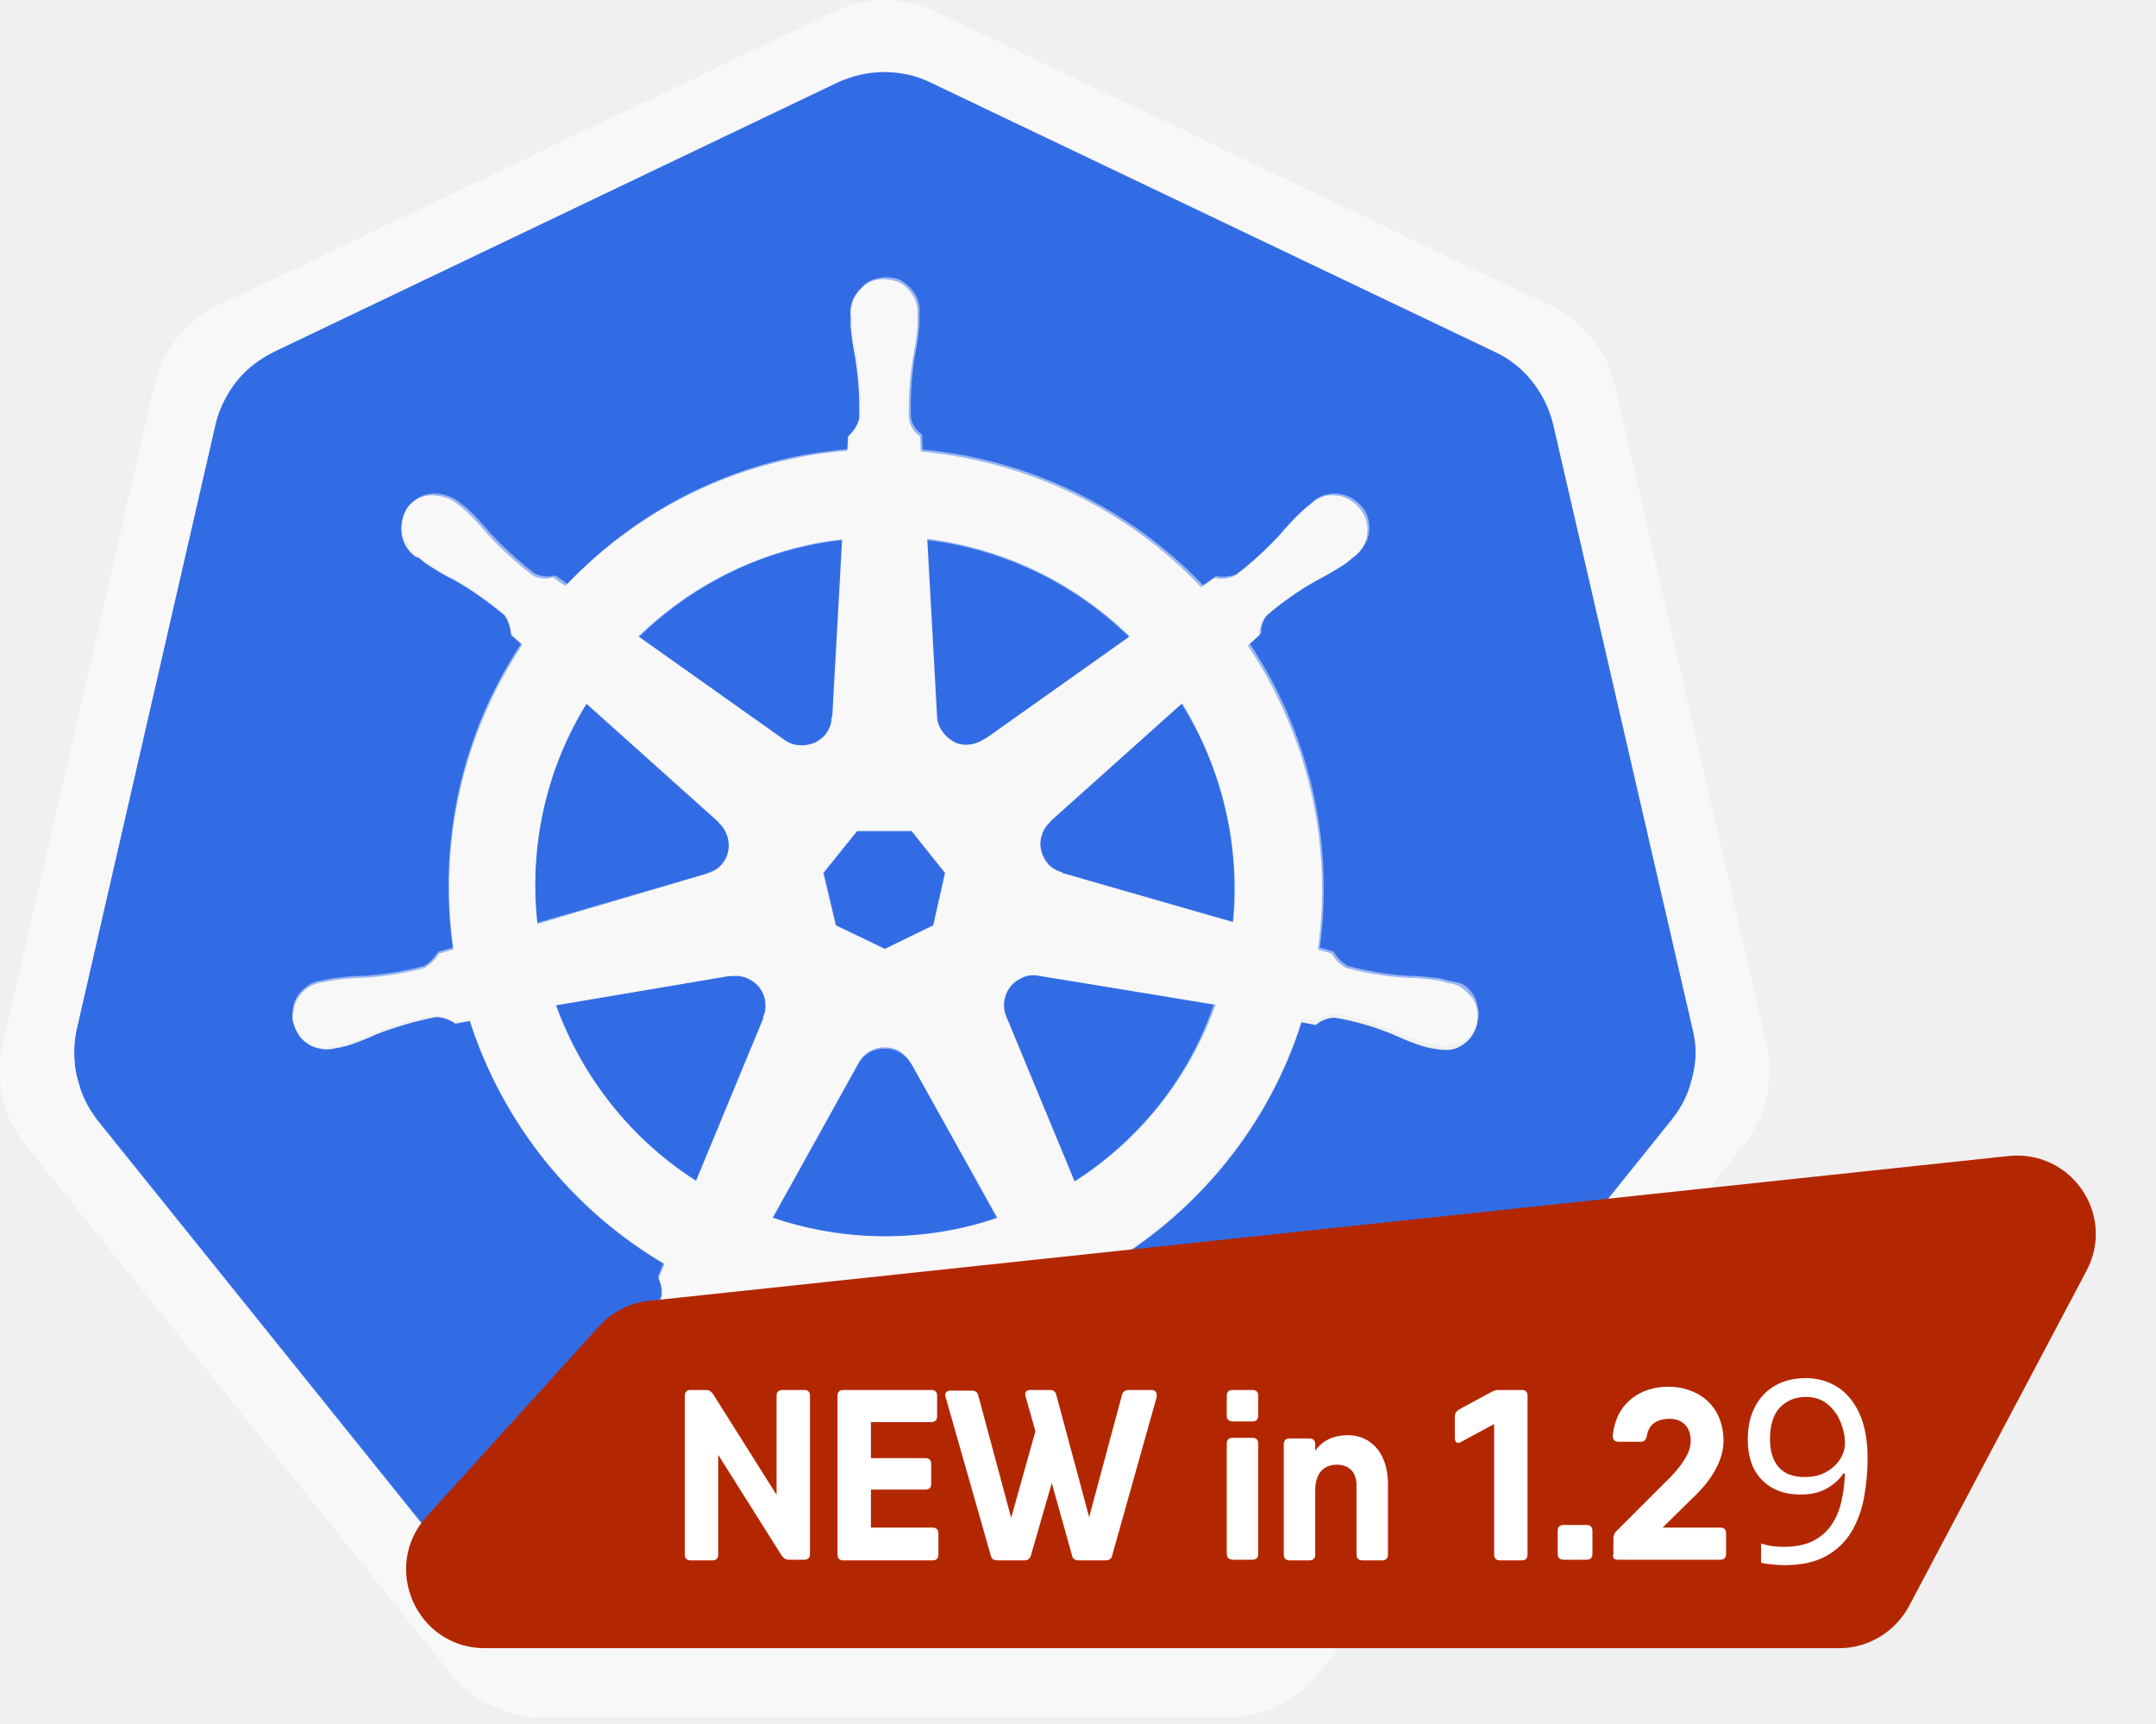
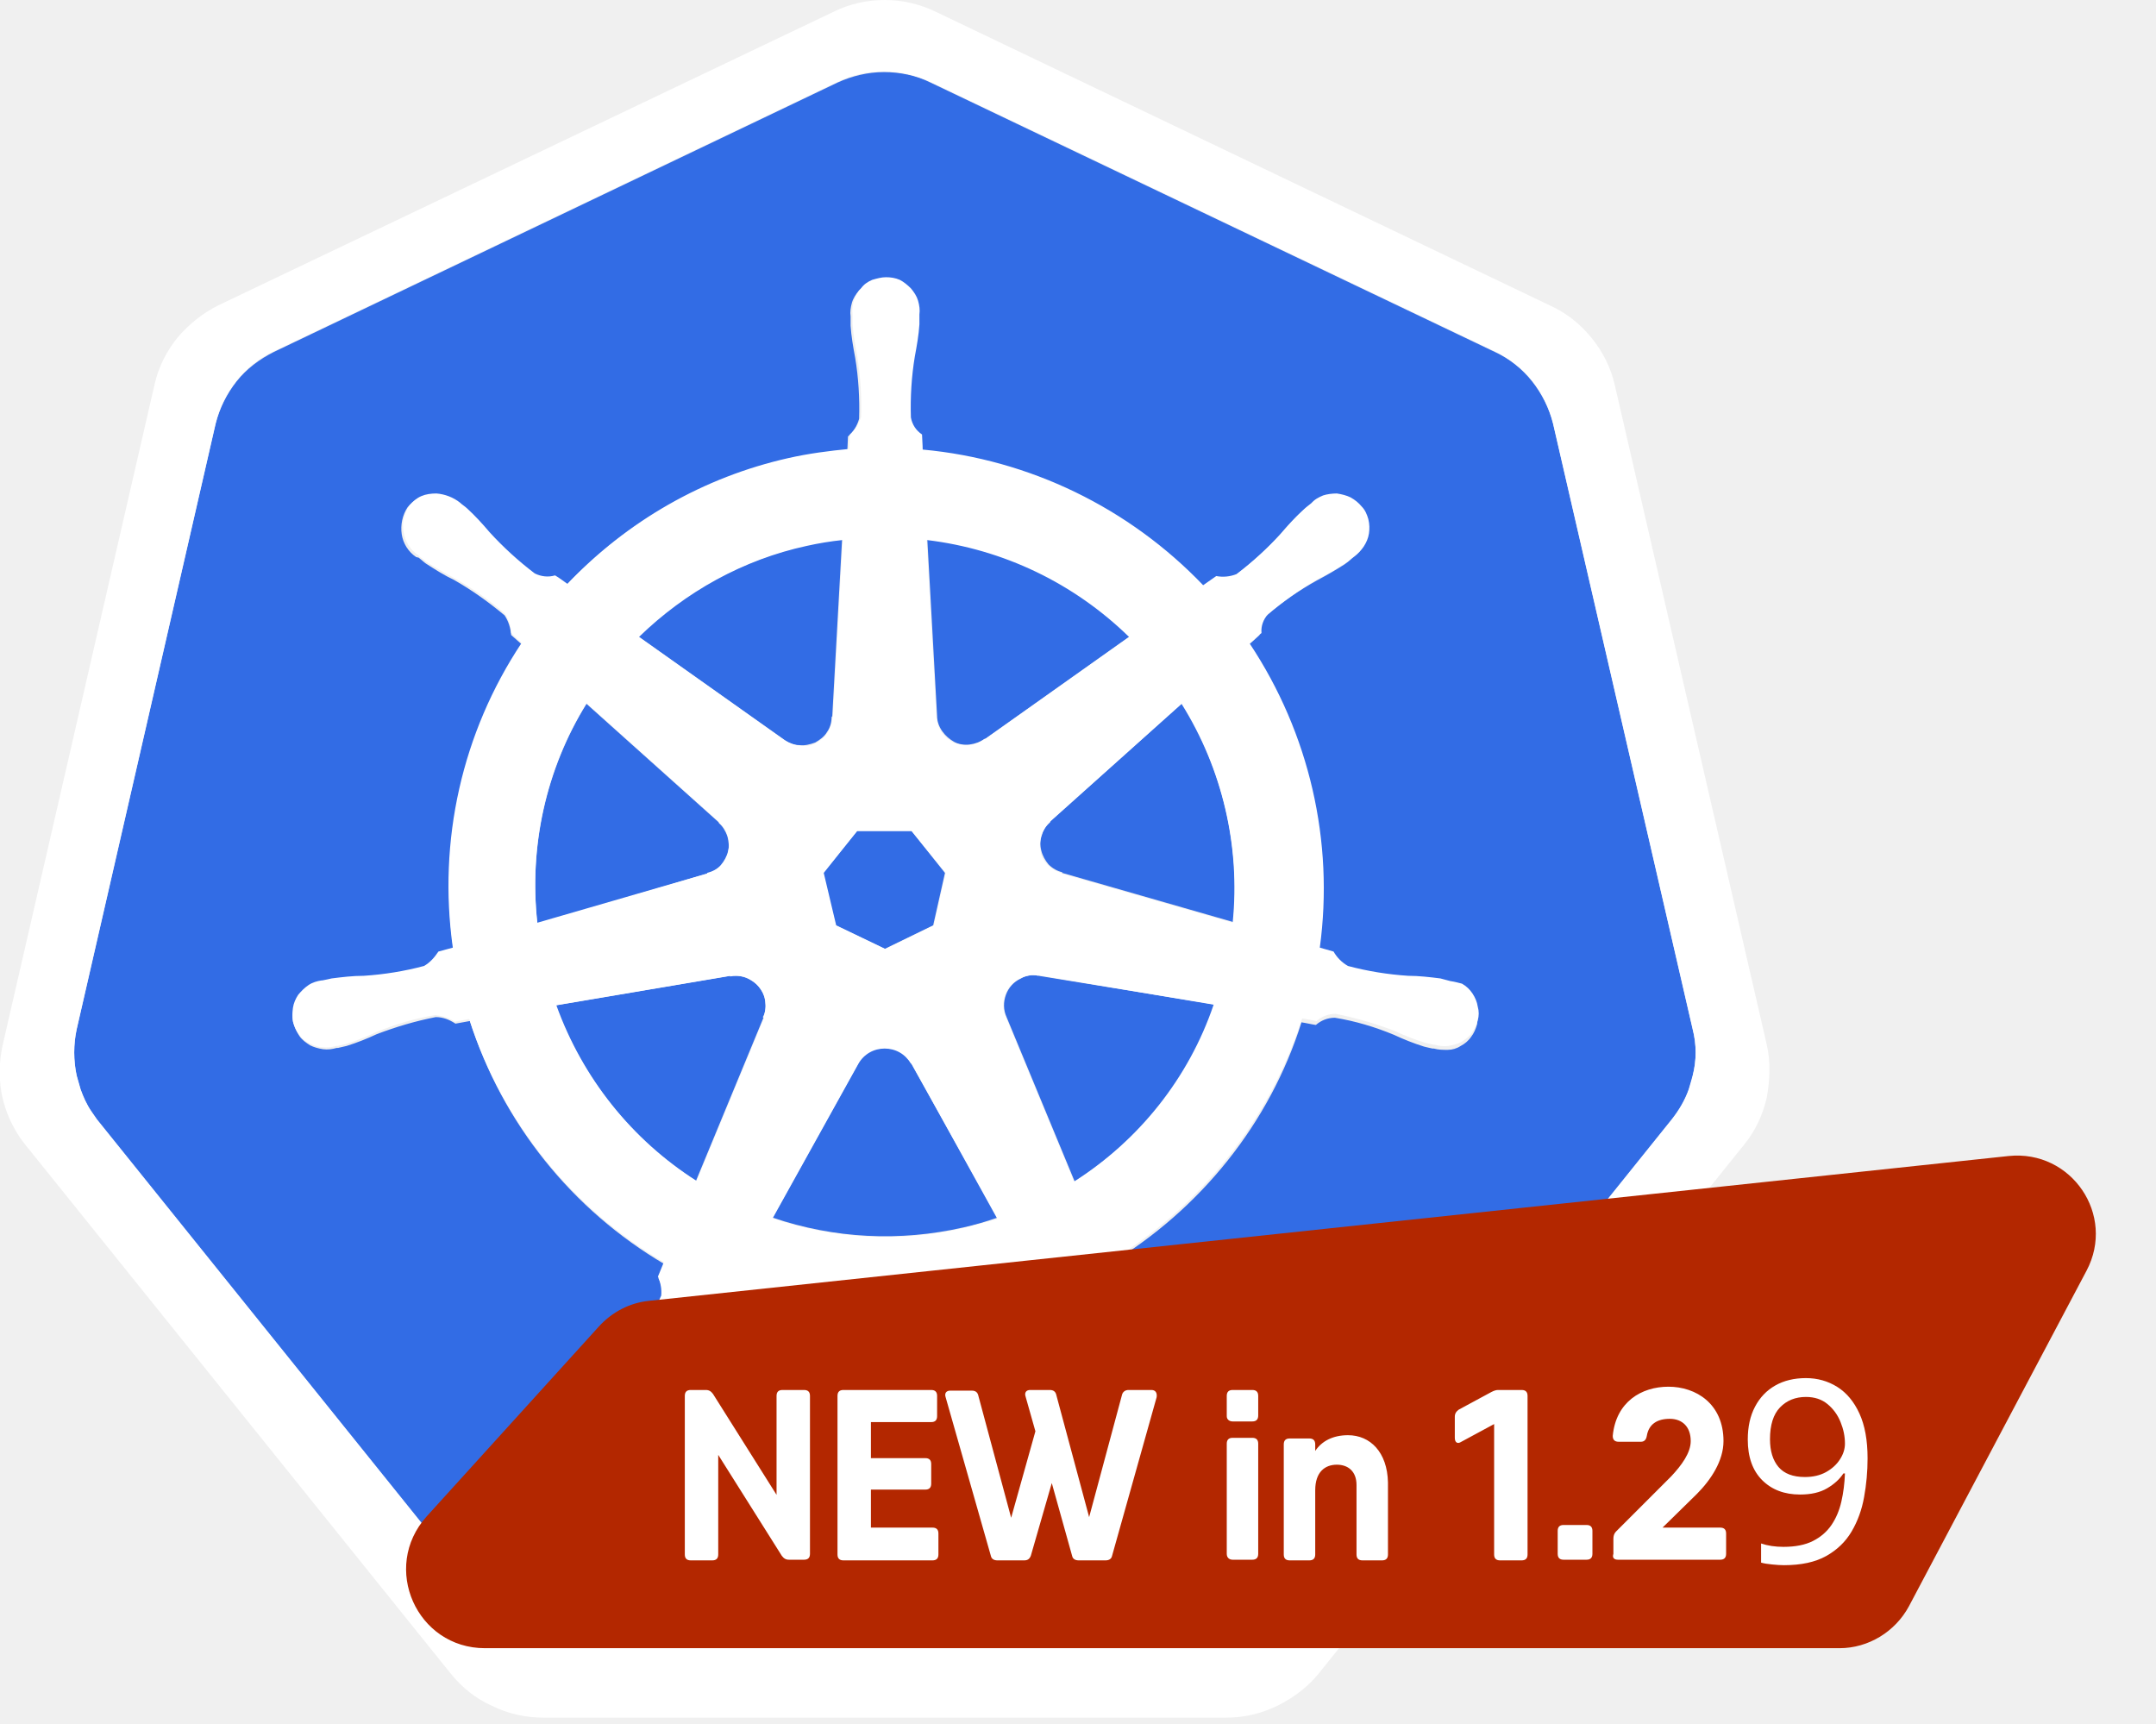
<svg xmlns="http://www.w3.org/2000/svg" version="1.1" id="Layer_1" x="0px" y="0px" viewBox="0 0 329 263" style="enable-background:new 0 0 329 263;" xml:space="preserve">
  <style type="text/css">
	.st0{fill:#326CE5;}
- 	.st1{fill:#FFFFFF;fill-opacity:0.5;}
+ 	.st1{fill:#FFFFFF;}
	.st2{fill:#B32700;}
- 	.st3{fill:#FFFFFF;}
- 	.st4{font-family:'QanelasSoft-Bold';}
- 	.st5{font-size:38.883px;}
+ 	.st3{font-family:'QanelasSoft-Bold';}
+ 	.st4{font-size:38.883px;}
</style>
  <path class="st0" d="M158.5,148.9c-0.3-0.1-0.7-0.1-1-0.1c-0.6,0-1.2,0.2-1.7,0.5c-1.1,0.5-1.9,1.4-2.3,2.5s-0.4,2.3,0.1,3.4l0,0  l10.4,25.1c10-6.4,17.5-15.8,21.5-27L158.5,148.9L158.5,148.9z M116.7,152.4c-0.2-1-0.8-1.9-1.6-2.5c-0.8-0.6-1.8-1-2.8-1  c-0.3,0-0.6,0-0.9,0.1l0-0.1l-26.6,4.5c4,11,11.5,20.5,21.4,26.8l10.3-24.9l-0.1-0.1C116.9,154.4,116.9,153.4,116.7,152.4  L116.7,152.4z M139,162.2c-0.4-0.7-1-1.3-1.7-1.8c-0.7-0.4-1.5-0.6-2.3-0.6c-0.8,0-1.6,0.2-2.3,0.6c-0.7,0.4-1.3,1-1.7,1.8h0  l-13.1,23.6c9.4,3.2,19.4,3.7,29.1,1.5c1.8-0.4,3.5-0.9,5.2-1.5L139,162.2L139,162.2z M180.4,107.3l-20.1,18l0,0.1  c-0.6,0.5-1.1,1.2-1.3,2c-0.3,0.8-0.3,1.6-0.1,2.4s0.6,1.5,1.1,2.1c0.6,0.6,1.3,1,2.1,1.2l0,0.1l26.1,7.5  C189.3,129.1,186.5,117.3,180.4,107.3L180.4,107.3z M143,109.3c0,0.8,0.3,1.6,0.8,2.3c0.5,0.7,1.1,1.2,1.8,1.6  c0.7,0.4,1.6,0.5,2.4,0.4c0.8-0.1,1.6-0.4,2.3-0.9l0.1,0l22-15.6c-8.4-8.2-19.2-13.4-30.9-14.9L143,109.3L143,109.3z M119.7,112.9  c0.7,0.5,1.4,0.8,2.3,0.8c0.8,0.1,1.6-0.1,2.4-0.4c0.7-0.4,1.4-0.9,1.8-1.6c0.5-0.7,0.7-1.5,0.7-2.3l0.1-0.1l1.5-27  c-1.8,0.2-3.7,0.5-5.5,0.9c-9.6,2.2-18.5,7-25.6,13.9L119.7,112.9L119.7,112.9z M107.9,133.3c0.8-0.2,1.5-0.6,2.1-1.2s1-1.3,1.1-2.1  c0.2-0.8,0.1-1.6-0.1-2.4c-0.3-0.8-0.7-1.5-1.3-2l0-0.1l-20.2-18.1c-6.2,10-8.8,21.9-7.5,33.6L107.9,133.3L107.9,133.3z   M127.5,141.2l7.5,3.6l7.4-3.6l1.8-8l-5.1-6.4h-8.3l-5.2,6.4L127.5,141.2z" />
  <path class="st0" d="M258.3,157.1l-21.3-92.4c-0.6-2.4-1.7-4.6-3.2-6.5c-1.5-1.9-3.5-3.5-5.7-4.5l-86.1-41.1  c-2.2-1.1-4.7-1.6-7.1-1.6c-2.5,0-4.9,0.6-7.1,1.6l-86,41.1c-2.2,1.1-4.2,2.6-5.7,4.5s-2.6,4.1-3.2,6.5l-21.2,92.4  c-0.5,2.3-0.5,4.8,0,7.1c0.2,0.7,0.4,1.4,0.6,2.1c0.4,1.2,1,2.3,1.6,3.3c0.3,0.4,0.6,0.9,0.9,1.3l59.6,74.1c0.3,0.3,0.5,0.6,0.8,0.9  c0.9,1,2,1.9,3.1,2.6c1.5,0.9,3,1.6,4.7,2c1.4,0.4,2.8,0.6,4.2,0.6h0.9l94.6,0c0.6,0,1.2,0,1.7-0.1c0.8-0.1,1.6-0.2,2.4-0.5  c0.6-0.1,1.1-0.3,1.7-0.5c0.4-0.2,0.9-0.3,1.3-0.5c0.6-0.3,1.2-0.6,1.8-1c1.5-0.9,2.8-2.1,4-3.5l1.8-2.3l57.7-71.8  c1.1-1.4,2-2.9,2.6-4.6c0.2-0.7,0.5-1.4,0.6-2.1C258.9,161.8,258.9,159.4,258.3,157.1L258.3,157.1z M169.1,193  c0.2,0.7,0.5,1.4,0.9,2.1c-0.5,0.9-0.7,2-0.4,3c1.3,2.9,2.8,5.6,4.6,8.2c1,1.3,1.9,2.7,2.8,4.1c0.2,0.4,0.5,1,0.7,1.4  c0.4,0.6,0.6,1.3,0.7,2s0,1.4-0.2,2.1c-0.2,0.7-0.6,1.3-1,1.9c-0.5,0.5-1.1,1-1.7,1.3c-0.7,0.3-1.4,0.5-2.1,0.5  c-0.7,0-1.4-0.1-2.1-0.4c-0.7-0.3-1.3-0.7-1.8-1.2c-0.5-0.5-0.9-1.1-1.1-1.8c-0.2-0.4-0.5-0.9-0.6-1.3c-0.6-1.5-1.1-3.1-1.5-4.7  c-0.9-3-2.1-5.9-3.5-8.7c-0.6-0.9-1.6-1.4-2.6-1.6c-0.2-0.3-0.8-1.4-1.1-2c-15.3,5.8-32.2,5.8-47.5-0.1l-1.2,2.1  c-0.8,0.1-1.6,0.5-2.2,1.1c-1.8,2.9-3.1,6-4,9.3c-0.4,1.6-0.9,3.2-1.5,4.7c-0.2,0.4-0.4,0.9-0.6,1.3v0l0,0c-0.2,0.7-0.6,1.3-1.1,1.8  c-0.5,0.5-1.1,0.9-1.8,1.2c-0.7,0.3-1.4,0.4-2.1,0.4c-0.7,0-1.4-0.2-2.1-0.5c-0.7-0.3-1.2-0.8-1.7-1.3c-0.5-0.5-0.8-1.2-1-1.9  c-0.2-0.7-0.3-1.4-0.2-2.1s0.3-1.4,0.7-2c0.2-0.4,0.5-1,0.7-1.4c0.8-1.4,1.8-2.8,2.8-4.1c1.8-2.6,3.4-5.4,4.7-8.4c0.1-1,0-2-0.5-2.9  l0.9-2.2c-14.1-8.3-24.7-21.5-29.7-37.1l-2.2,0.4c-0.9-0.6-1.9-1-3-1c-3.1,0.6-6.1,1.5-9,2.6c-1.5,0.7-3,1.3-4.6,1.8  c-0.4,0.1-0.9,0.2-1.3,0.3c0,0-0.1,0-0.1,0c0,0-0.1,0-0.1,0c-0.7,0.2-1.4,0.3-2.1,0.2c-0.7-0.1-1.4-0.3-2-0.6  c-0.6-0.4-1.2-0.8-1.6-1.4c-0.4-0.6-0.7-1.2-0.9-1.9c-0.2-0.7-0.2-1.4,0-2.1c0.1-0.7,0.4-1.4,0.8-2c0.4-0.6,0.9-1.1,1.6-1.5  c0.6-0.4,1.3-0.6,2-0.7l0.1,0l0,0c0.4-0.1,1-0.2,1.4-0.3c1.6-0.2,3.3-0.4,4.9-0.4c3.1-0.2,6.2-0.7,9.2-1.5c0.9-0.6,1.7-1.3,2.2-2.2  l2.2-0.6c-2.3-16.3,1.4-32.8,10.5-46.5l-1.7-1.5c-0.1-1.1-0.4-2.1-1-3c-2.4-2-4.9-3.8-7.7-5.4c-1.5-0.7-2.9-1.6-4.3-2.5  c-0.3-0.2-0.7-0.6-1.1-0.9L63.5,85c-1.2-0.8-2-2.1-2.2-3.5c-0.2-1.4,0.1-2.9,0.9-4.1c0.5-0.6,1.1-1.1,1.8-1.4  c0.7-0.3,1.5-0.5,2.3-0.4c1.3,0.1,2.6,0.5,3.6,1.4c0.4,0.3,0.8,0.6,1.1,0.9c1.2,1.1,2.3,2.3,3.4,3.6c2.1,2.3,4.4,4.4,6.9,6.3  c0.9,0.5,2,0.6,3.1,0.3c0.6,0.4,1.2,0.9,1.9,1.3c9.1-9.6,20.8-16.3,33.7-19.2c3.1-0.7,6.2-1.2,9.3-1.4l0.1-2.2  c0.8-0.7,1.4-1.6,1.7-2.7c0.1-3.1-0.1-6.3-0.6-9.3c-0.3-1.6-0.6-3.3-0.7-4.9c0-0.4,0-0.9,0-1.3c0,0,0-0.1,0-0.1  c-0.1-0.7,0-1.4,0.2-2.1c0.2-0.7,0.6-1.3,1.1-1.9c0.5-0.5,1.1-1,1.7-1.3c0.7-0.3,1.4-0.4,2.1-0.4c0.7,0,1.4,0.2,2.1,0.4  c0.7,0.3,1.3,0.7,1.7,1.3c0.5,0.5,0.9,1.2,1.1,1.9c0.2,0.7,0.3,1.4,0.2,2.1c0,0.5,0,1,0,1.5c-0.1,1.6-0.4,3.3-0.7,4.9  c-0.5,3.1-0.7,6.2-0.6,9.3c0.2,1,0.8,2,1.7,2.6c0,0.4,0.1,1.6,0.1,2.3c16.3,1.5,31.5,8.8,42.8,20.7l2-1.4c1.1,0.2,2.1,0.1,3.1-0.3  c2.5-1.9,4.8-4,6.9-6.3c1.1-1.3,2.2-2.5,3.4-3.6c0.3-0.3,0.8-0.6,1.1-0.9c0.5-0.5,1.1-0.9,1.8-1.2c0.7-0.3,1.4-0.4,2.1-0.3  c0.7,0,1.4,0.2,2.1,0.6c0.6,0.3,1.2,0.8,1.7,1.4c0.5,0.6,0.8,1.2,1,1.9c0.2,0.7,0.2,1.4,0.1,2.2c-0.1,0.7-0.4,1.4-0.8,2  c-0.4,0.6-0.9,1.1-1.5,1.5c-0.3,0.3-0.8,0.7-1.1,0.9c-1.4,0.9-2.8,1.7-4.3,2.5c-2.7,1.5-5.3,3.3-7.7,5.4c-0.7,0.8-1,1.9-1,2.9  c-0.3,0.3-1.3,1.2-1.8,1.6c9.1,13.6,13,30.1,10.7,46.4l2.1,0.6c0.5,0.9,1.3,1.7,2.2,2.2c3,0.8,6.1,1.3,9.2,1.5  c1.7,0,3.3,0.2,4.9,0.4c0.4,0.1,1.1,0.3,1.5,0.4c0.7,0.1,1.4,0.3,2,0.7c0.6,0.4,1.1,0.9,1.6,1.5s0.7,1.3,0.8,2  c0.1,0.7,0.1,1.4,0,2.1c-0.2,0.7-0.5,1.4-0.9,1.9c-0.4,0.6-1,1.1-1.6,1.4c-0.6,0.4-1.3,0.6-2,0.6s-1.4,0-2.1-0.2l-0.1,0  c0,0-0.1,0-0.1,0c-0.4-0.1-1-0.2-1.3-0.3c-1.6-0.5-3.1-1.1-4.6-1.8c-2.9-1.2-5.9-2.1-9-2.6c-1.1,0-2.1,0.4-2.9,1.1  c-0.7-0.1-1.5-0.3-2.2-0.4C193.8,171.3,183.2,184.6,169.1,193L169.1,193z" />
  <path class="st1" d="M269.6,159.4L246.4,58.7c-0.6-2.6-1.8-5-3.5-7.1c-1.7-2.1-3.8-3.8-6.2-4.9L142.8,1.8C140.3,0.6,137.7,0,135,0  c-2.7,0-5.4,0.6-7.8,1.8L33.3,46.6c-2.4,1.2-4.5,2.9-6.2,4.9c-1.7,2.1-2.9,4.5-3.5,7.1L0.4,159.5c-0.5,2.3-0.6,4.7-0.2,7.1  c0.4,2.3,1.3,4.6,2.6,6.6c0.3,0.5,0.7,1,1,1.4l65,80.8c1.7,2.1,3.8,3.8,6.3,4.9c2.4,1.2,5.1,1.8,7.8,1.8l104.2,0  c2.7,0,5.3-0.6,7.8-1.8c2.4-1.2,4.6-2.8,6.3-4.9l65-80.8c1.7-2.1,2.8-4.5,3.4-7.1C270.1,164.7,270.2,162,269.6,159.4L269.6,159.4z   M258.3,164.1c-0.2,0.7-0.4,1.4-0.6,2.1c-0.6,1.7-1.5,3.2-2.6,4.6l-57.7,71.8l-1.8,2.3c-1.1,1.4-2.5,2.6-4,3.5  c-0.6,0.4-1.2,0.7-1.8,1c-0.4,0.2-0.8,0.4-1.3,0.5c-0.6,0.2-1.1,0.4-1.7,0.5c-0.8,0.2-1.6,0.4-2.4,0.5c-0.6,0.1-1.1,0.1-1.7,0.1  l-94.6,0h-0.9c-1.4,0-2.8-0.2-4.2-0.6c-1.7-0.4-3.2-1.1-4.7-2c-1.2-0.7-2.2-1.6-3.1-2.6c-0.3-0.3-0.6-0.6-0.8-0.9l-59.6-74.1  c-0.3-0.4-0.6-0.9-0.9-1.3c-0.7-1-1.2-2.2-1.6-3.3c-0.2-0.7-0.4-1.4-0.6-2.1c-0.5-2.3-0.5-4.8,0-7.1l21.2-92.4  c0.6-2.4,1.7-4.6,3.2-6.5c1.5-1.9,3.5-3.5,5.7-4.5l86-41.1c2.2-1.1,4.7-1.6,7.1-1.6c2.5,0,4.9,0.6,7.1,1.6l86.1,41.1  c2.2,1.1,4.2,2.6,5.7,4.5c1.5,1.9,2.6,4.1,3.2,6.5l21.3,92.4C258.9,159.4,258.9,161.8,258.3,164.1L258.3,164.1z" />
  <path class="st1" d="M221.3,149.7c-0.4-0.1-1.1-0.3-1.5-0.4c-1.6-0.2-3.3-0.4-4.9-0.4c-3.1-0.2-6.2-0.7-9.2-1.5  c-0.9-0.5-1.7-1.3-2.2-2.2l-2.1-0.6c2.2-16.2-1.6-32.7-10.7-46.4c0.5-0.5,1.5-1.4,1.8-1.6c-0.1-1.1,0.3-2.1,1-2.9  c2.4-2,4.9-3.8,7.7-5.4c1.5-0.7,2.9-1.6,4.3-2.5c0.3-0.2,0.8-0.6,1.1-0.9c0.6-0.4,1.1-0.9,1.5-1.5c0.4-0.6,0.7-1.3,0.8-2  c0.1-0.7,0.1-1.4-0.1-2.2c-0.2-0.7-0.5-1.4-1-1.9c-0.5-0.6-1-1-1.7-1.4c-0.6-0.3-1.4-0.5-2.1-0.6c-0.7,0-1.5,0.1-2.1,0.3  c-0.7,0.3-1.3,0.6-1.8,1.2c-0.4,0.3-0.8,0.6-1.1,0.9c-1.2,1.1-2.3,2.3-3.4,3.6c-2.1,2.3-4.4,4.4-6.9,6.3c-1,0.4-2.1,0.5-3.1,0.3  l-2,1.4c-11.3-11.8-26.5-19.2-42.8-20.7c0-0.7-0.1-1.9-0.1-2.3c-0.9-0.6-1.5-1.5-1.7-2.6c-0.1-3.1,0.1-6.3,0.6-9.3  c0.3-1.6,0.6-3.3,0.7-4.9c0-0.4,0-1,0-1.5c0.1-0.7,0-1.4-0.2-2.1c-0.2-0.7-0.6-1.3-1.1-1.9c-0.5-0.5-1.1-1-1.7-1.3  c-0.7-0.3-1.4-0.4-2.1-0.4c-0.7,0-1.4,0.2-2.1,0.4c-0.7,0.3-1.3,0.7-1.7,1.3c-0.5,0.5-0.9,1.2-1.1,1.9c-0.2,0.7-0.3,1.4-0.2,2.1  c0,0,0,0.1,0,0.1c0,0.4,0,0.9,0,1.3c0.1,1.6,0.4,3.3,0.7,4.9c0.5,3.1,0.7,6.2,0.6,9.3c-0.3,1-0.9,2-1.7,2.7l-0.1,2.2  c-3.1,0.3-6.2,0.7-9.3,1.4c-12.9,2.9-24.6,9.6-33.7,19.2c-0.6-0.4-1.2-0.9-1.9-1.3c-1,0.3-2.1,0.2-3.1-0.3c-2.5-1.9-4.8-4-6.9-6.3  c-1.1-1.3-2.2-2.5-3.4-3.6c-0.3-0.3-0.8-0.6-1.1-0.9c-1-0.8-2.3-1.3-3.6-1.4c-0.8,0-1.6,0.1-2.3,0.4c-0.7,0.3-1.3,0.8-1.8,1.4  c-0.8,1.2-1.2,2.6-0.9,4.1c0.2,1.4,1,2.7,2.2,3.5l0.1,0.1c0.3,0.3,0.8,0.6,1.1,0.9c1.4,0.9,2.8,1.7,4.3,2.5c2.7,1.5,5.3,3.3,7.7,5.4  c0.6,0.9,1,1.9,1,3l1.6,1.5c-9.1,13.7-12.8,30.2-10.5,46.5l-2.2,0.6c-0.6,0.9-1.3,1.7-2.2,2.2c-3,0.8-6.1,1.3-9.2,1.5  c-1.7,0-3.3,0.2-4.9,0.4c-0.4,0.1-0.9,0.2-1.4,0.3l0,0l-0.1,0c-0.7,0.1-1.4,0.3-2,0.7c-0.6,0.4-1.1,0.9-1.6,1.5  c-0.4,0.6-0.7,1.3-0.8,2c-0.1,0.7-0.1,1.4,0,2.1c0.2,0.7,0.5,1.4,0.9,1.9c0.4,0.6,1,1.1,1.6,1.4s1.3,0.6,2,0.6  c0.7,0.1,1.4,0,2.1-0.2l0.1,0c0,0,0.1,0,0.1,0c0.4-0.1,1-0.2,1.3-0.3c1.6-0.5,3.1-1.1,4.6-1.8c2.9-1.2,5.9-2.1,9-2.6  c1.1,0.1,2.1,0.4,3,1l2.2-0.4c5,15.6,15.6,28.8,29.7,37.1l-0.9,2.2c0.4,0.9,0.6,1.9,0.5,2.9c-1.3,2.9-2.8,5.7-4.7,8.4  c-1,1.3-1.9,2.7-2.8,4.1c-0.2,0.4-0.5,1-0.7,1.4c-0.4,0.6-0.6,1.3-0.7,2c-0.1,0.7,0,1.4,0.2,2.1c0.2,0.7,0.6,1.3,1,1.9  c0.5,0.5,1.1,1,1.7,1.3c0.7,0.3,1.4,0.5,2.1,0.5c0.7,0,1.4-0.1,2.1-0.4c0.7-0.3,1.3-0.7,1.8-1.2c0.5-0.5,0.9-1.1,1.1-1.8l0,0v0  c0.2-0.4,0.5-0.9,0.6-1.3c0.6-1.5,1.1-3.1,1.5-4.7c0.9-3.3,2.2-6.4,4-9.3c0.6-0.6,1.4-1,2.2-1.1l1.2-2.1c15.3,5.9,32.2,5.9,47.5,0.1  c0.3,0.6,0.9,1.7,1.1,2c1.1,0.2,2,0.7,2.6,1.6c1.5,2.8,2.6,5.7,3.5,8.7c0.4,1.6,0.9,3.2,1.5,4.7c0.2,0.4,0.4,0.9,0.6,1.3  c0.2,0.7,0.6,1.3,1.1,1.8s1.1,0.9,1.8,1.2c0.7,0.3,1.4,0.4,2.1,0.4c0.7,0,1.4-0.2,2.1-0.5c0.7-0.3,1.2-0.8,1.7-1.3  c0.5-0.5,0.8-1.2,1-1.9c0.2-0.7,0.3-1.4,0.2-2.1c-0.1-0.7-0.3-1.4-0.7-2c-0.2-0.4-0.5-1-0.7-1.4c-0.8-1.4-1.8-2.8-2.8-4.1  c-1.8-2.6-3.3-5.3-4.6-8.2c-0.3-1-0.1-2.1,0.4-3c-0.3-0.7-0.6-1.4-0.9-2.1c14.1-8.4,24.7-21.7,29.7-37.3c0.7,0.1,1.8,0.3,2.2,0.4  c0.8-0.7,1.8-1.1,2.9-1.1c3.1,0.6,6.1,1.5,9,2.6c1.5,0.7,3,1.3,4.6,1.8c0.4,0.1,0.9,0.2,1.3,0.3c0,0,0.1,0,0.1,0l0.1,0  c0.7,0.2,1.4,0.3,2.1,0.2c0.7-0.1,1.4-0.3,2-0.6c0.6-0.4,1.2-0.8,1.6-1.4c0.4-0.6,0.7-1.2,0.9-1.9c0.2-0.7,0.2-1.4,0-2.1  c-0.1-0.7-0.4-1.4-0.8-2c-0.4-0.6-0.9-1.1-1.6-1.5C222.7,150,222,149.8,221.3,149.7L221.3,149.7z M172.3,97.2l-22,15.6l-0.1,0  c-0.7,0.5-1.4,0.8-2.3,0.9c-0.8,0.1-1.6-0.1-2.4-0.4c-0.7-0.4-1.4-0.9-1.8-1.6c-0.5-0.7-0.7-1.5-0.8-2.3l0,0l-1.5-27  C153.1,83.8,163.9,89,172.3,97.2L172.3,97.2z M130.8,126.8h8.3l5.2,6.4l-1.8,8l-7.4,3.6l-7.5-3.6l-1.9-8L130.8,126.8z M123.1,83.3  c1.8-0.4,3.6-0.7,5.5-0.9l-1.5,27l-0.1,0.1c0,0.8-0.3,1.6-0.7,2.3c-0.5,0.7-1.1,1.2-1.8,1.6c-0.7,0.4-1.6,0.5-2.4,0.4  c-0.8-0.1-1.6-0.4-2.3-0.8l0,0L97.5,97.2C104.6,90.3,113.4,85.4,123.1,83.3L123.1,83.3z M89.5,107.3l20.2,18.1l0,0.1  c0.6,0.5,1.1,1.2,1.3,2c0.3,0.8,0.3,1.6,0.1,2.4s-0.6,1.5-1.1,2.1s-1.3,1-2.1,1.2l0,0.1l-25.9,7.5C80.7,129.1,83.3,117.3,89.5,107.3  L89.5,107.3z M116.6,155.3l-10.3,24.9c-9.9-6.3-17.4-15.7-21.4-26.8l26.6-4.5l0,0.1c0.3-0.1,0.6-0.1,0.9-0.1c0.7,0,1.5,0.2,2.1,0.6  c0.7,0.4,1.2,0.9,1.6,1.5c0.4,0.6,0.7,1.3,0.7,2.1c0.1,0.7-0.1,1.5-0.3,2.2L116.6,155.3z M147,187.4c-9.6,2.2-19.7,1.7-29.1-1.5  l13.1-23.6h0c0.4-0.7,1-1.3,1.7-1.7c0.7-0.4,1.5-0.6,2.3-0.6c0.8,0,1.6,0.2,2.3,0.6s1.3,1,1.7,1.7h0.1l13.1,23.7  C150.5,186.5,148.8,186.9,147,187.4L147,187.4z M163.9,180.3l-10.4-25.1l0,0c-0.5-1.1-0.5-2.3-0.1-3.4c0.4-1.1,1.2-2,2.3-2.5  c0.5-0.3,1.1-0.4,1.7-0.5c0.3,0,0.7,0,1,0.1l0-0.1l26.8,4.5C181.4,164.5,173.8,174,163.9,180.3L163.9,180.3z M188.1,140.8l-26.1-7.5  l0-0.1c-0.8-0.2-1.5-0.6-2.1-1.2c-0.6-0.6-1-1.3-1.1-2.1c-0.2-0.8-0.1-1.6,0.1-2.4c0.3-0.8,0.7-1.5,1.3-2l0-0.1l20.1-18  C186.5,117.3,189.3,129.1,188.1,140.8L188.1,140.8z" />
  <path class="st2" d="M91.4,202.4c2-2.2,4.7-3.6,7.6-3.9l207.5-22.1c9.6-1,16.4,9,11.9,17.5l-27.1,51.2c-2.1,3.9-6.2,6.4-10.6,6.4H74  c-10.4,0-15.9-12.3-8.9-20.1L91.4,202.4z" />
-   <path class="st3" d="M118.5,213v15.1l-9.7-15.4c-0.3-0.4-0.6-0.6-1.1-0.6h-2.3c-0.6,0-0.9,0.3-0.9,0.9v24.2c0,0.6,0.3,0.9,0.9,0.9  h3.3c0.6,0,0.9-0.3,0.9-0.9V222l9.7,15.4c0.3,0.4,0.6,0.6,1.1,0.6h2.3c0.6,0,0.9-0.3,0.9-0.9V213c0-0.6-0.3-0.9-0.9-0.9h-3.3  C118.8,212.1,118.5,212.4,118.5,213z M142.3,233.1h-9.4v-5.8h8.3c0.6,0,0.9-0.3,0.9-0.9v-3c0-0.6-0.3-0.9-0.9-0.9h-8.3V217h9.2  c0.6,0,0.9-0.3,0.9-0.9V213c0-0.6-0.3-0.9-0.9-0.9h-9.2h-4.2c-0.6,0-0.9,0.3-0.9,0.9v24.2c0,0.6,0.3,0.9,0.9,0.9h0.8h12.8  c0.6,0,0.9-0.3,0.9-0.9V234C143.2,233.4,142.9,233.1,142.3,233.1z M175.7,212.1h-3.5c-0.5,0-0.9,0.3-1,0.8l-5,18.6l-5-18.6  c-0.1-0.5-0.4-0.8-1-0.8h-3c-0.6,0-0.9,0.4-0.7,1l1.5,5.3l-3.7,13.2l-5-18.6c-0.1-0.5-0.4-0.8-1-0.8H145c-0.6,0-0.9,0.4-0.7,1  l6.9,24.2c0.1,0.5,0.5,0.7,1,0.7h4.1c0.5,0,0.8-0.2,1-0.7l3.2-11.1l3.1,11.1c0.1,0.5,0.5,0.7,1,0.7h4.1c0.5,0,0.9-0.2,1-0.7  l6.8-24.2C176.6,212.5,176.3,212.1,175.7,212.1z M188.1,216.9h3c0.6,0,0.9-0.3,0.9-0.9V213c0-0.6-0.3-0.9-0.9-0.9h-3  c-0.6,0-0.9,0.3-0.9,0.9v3.1C187.2,216.6,187.6,216.9,188.1,216.9z M188.1,238h3c0.6,0,0.9-0.3,0.9-0.9v-16.8c0-0.6-0.3-0.9-0.9-0.9  h-3c-0.6,0-0.9,0.3-0.9,0.9v16.8C187.2,237.7,187.6,238,188.1,238z M205.7,219c-2.3,0-4,0.9-5,2.4v-1c0-0.6-0.3-0.9-0.9-0.9h-3  c-0.6,0-0.9,0.3-0.9,0.9v16.8c0,0.6,0.3,0.9,0.9,0.9h3c0.6,0,0.9-0.3,0.9-0.9v-9.8c0-2.8,1.5-3.9,3.3-3.9c1.7,0,3,1,3,3.1v10.6  c0,0.6,0.3,0.9,0.9,0.9h3c0.6,0,0.9-0.3,0.9-0.9v-11C211.7,221.6,209.1,219,205.7,219z M227.6,212.4l-5,2.7  c-0.4,0.3-0.6,0.6-0.6,1.1v3.2c0,0.7,0.4,1,1,0.6l5-2.7v19.9c0,0.6,0.3,0.9,0.9,0.9h3.3c0.6,0,0.9-0.3,0.9-0.9V213  c0-0.6-0.3-0.9-0.9-0.9h-3.6C228.3,212.1,228,212.2,227.6,212.4z M238.6,238h3.5c0.6,0,0.9-0.3,0.9-0.9v-3.5c0-0.6-0.3-0.9-0.9-0.9  h-3.5c-0.6,0-0.9,0.3-0.9,0.9v3.5C237.7,237.7,238,238,238.6,238z M246.9,238h15.6c0.6,0,0.9-0.3,0.9-0.9V234c0-0.6-0.3-0.9-0.9-0.9  h-8.8l5.2-5.1c2.2-2.2,4.1-5.1,4.1-8.1c0-5.7-4.2-8.3-8.4-8.3c-4.1,0-8,2.3-8.5,7.5c0,0.6,0.3,0.9,0.9,0.9h3.4  c0.5,0,0.8-0.3,0.9-0.9c0.3-1.8,1.6-2.6,3.5-2.6s3.2,1.2,3.2,3.4c0,1.8-1.4,3.7-3,5.4l-8.4,8.4c-0.3,0.3-0.4,0.7-0.4,1.1v2.3  C246,237.7,246.3,238,246.9,238z" />
-   <text transform="matrix(1 0 0 1 264.7686 238.4434)" class="st3 st4 st5">9</text>
+   <path class="st1" d="M118.5,213v15.1l-9.7-15.4c-0.3-0.4-0.6-0.6-1.1-0.6h-2.3c-0.6,0-0.9,0.3-0.9,0.9v24.2c0,0.6,0.3,0.9,0.9,0.9  h3.3c0.6,0,0.9-0.3,0.9-0.9V222l9.7,15.4c0.3,0.4,0.6,0.6,1.1,0.6h2.3c0.6,0,0.9-0.3,0.9-0.9V213c0-0.6-0.3-0.9-0.9-0.9h-3.3  C118.8,212.1,118.5,212.4,118.5,213z M142.3,233.1h-9.4v-5.8h8.3c0.6,0,0.9-0.3,0.9-0.9v-3c0-0.6-0.3-0.9-0.9-0.9h-8.3V217h9.2  c0.6,0,0.9-0.3,0.9-0.9V213c0-0.6-0.3-0.9-0.9-0.9h-9.2h-4.2c-0.6,0-0.9,0.3-0.9,0.9v24.2c0,0.6,0.3,0.9,0.9,0.9h0.8h12.8  c0.6,0,0.9-0.3,0.9-0.9V234C143.2,233.4,142.9,233.1,142.3,233.1z M175.7,212.1h-3.5c-0.5,0-0.9,0.3-1,0.8l-5,18.6l-5-18.6  c-0.1-0.5-0.4-0.8-1-0.8h-3c-0.6,0-0.9,0.4-0.7,1l1.5,5.3l-3.7,13.2l-5-18.6c-0.1-0.5-0.4-0.8-1-0.8H145c-0.6,0-0.9,0.4-0.7,1  l6.9,24.2c0.1,0.5,0.5,0.7,1,0.7h4.1c0.5,0,0.8-0.2,1-0.7l3.2-11.1l3.1,11.1c0.1,0.5,0.5,0.7,1,0.7h4.1c0.5,0,0.9-0.2,1-0.7  l6.8-24.2C176.6,212.5,176.3,212.1,175.7,212.1z M188.1,216.9h3c0.6,0,0.9-0.3,0.9-0.9V213c0-0.6-0.3-0.9-0.9-0.9h-3  c-0.6,0-0.9,0.3-0.9,0.9v3.1C187.2,216.6,187.6,216.9,188.1,216.9z M188.1,238h3c0.6,0,0.9-0.3,0.9-0.9v-16.8c0-0.6-0.3-0.9-0.9-0.9  h-3c-0.6,0-0.9,0.3-0.9,0.9v16.8C187.2,237.7,187.6,238,188.1,238z M205.7,219c-2.3,0-4,0.9-5,2.4v-1c0-0.6-0.3-0.9-0.9-0.9h-3  c-0.6,0-0.9,0.3-0.9,0.9v16.8c0,0.6,0.3,0.9,0.9,0.9h3c0.6,0,0.9-0.3,0.9-0.9v-9.8c0-2.8,1.5-3.9,3.3-3.9c1.7,0,3,1,3,3.1v10.6  c0,0.6,0.3,0.9,0.9,0.9h3c0.6,0,0.9-0.3,0.9-0.9v-11C211.7,221.6,209.1,219,205.7,219z M227.6,212.4l-5,2.7  c-0.4,0.3-0.6,0.6-0.6,1.1v3.2c0,0.7,0.4,1,1,0.6l5-2.7v19.9c0,0.6,0.3,0.9,0.9,0.9h3.3c0.6,0,0.9-0.3,0.9-0.9V213  c0-0.6-0.3-0.9-0.9-0.9h-3.6C228.3,212.1,228,212.2,227.6,212.4z M238.6,238h3.5c0.6,0,0.9-0.3,0.9-0.9v-3.5c0-0.6-0.3-0.9-0.9-0.9  h-3.5c-0.6,0-0.9,0.3-0.9,0.9v3.5C237.7,237.7,238,238,238.6,238z M246.9,238h15.6c0.6,0,0.9-0.3,0.9-0.9V234c0-0.6-0.3-0.9-0.9-0.9  h-8.8l5.2-5.1c2.2-2.2,4.1-5.1,4.1-8.1c0-5.7-4.2-8.3-8.4-8.3c-4.1,0-8,2.3-8.5,7.5c0,0.6,0.3,0.9,0.9,0.9h3.4  c0.5,0,0.8-0.3,0.9-0.9c0.3-1.8,1.6-2.6,3.5-2.6s3.2,1.2,3.2,3.4c0,1.8-1.4,3.7-3,5.4l-8.4,8.4c-0.3,0.3-0.4,0.7-0.4,1.1v2.3  C246,237.7,246.3,238,246.9,238z" />
+   <text transform="matrix(1 0 0 1 264.7686 238.4434)" class="st1 st3 st4">9</text>
</svg>
